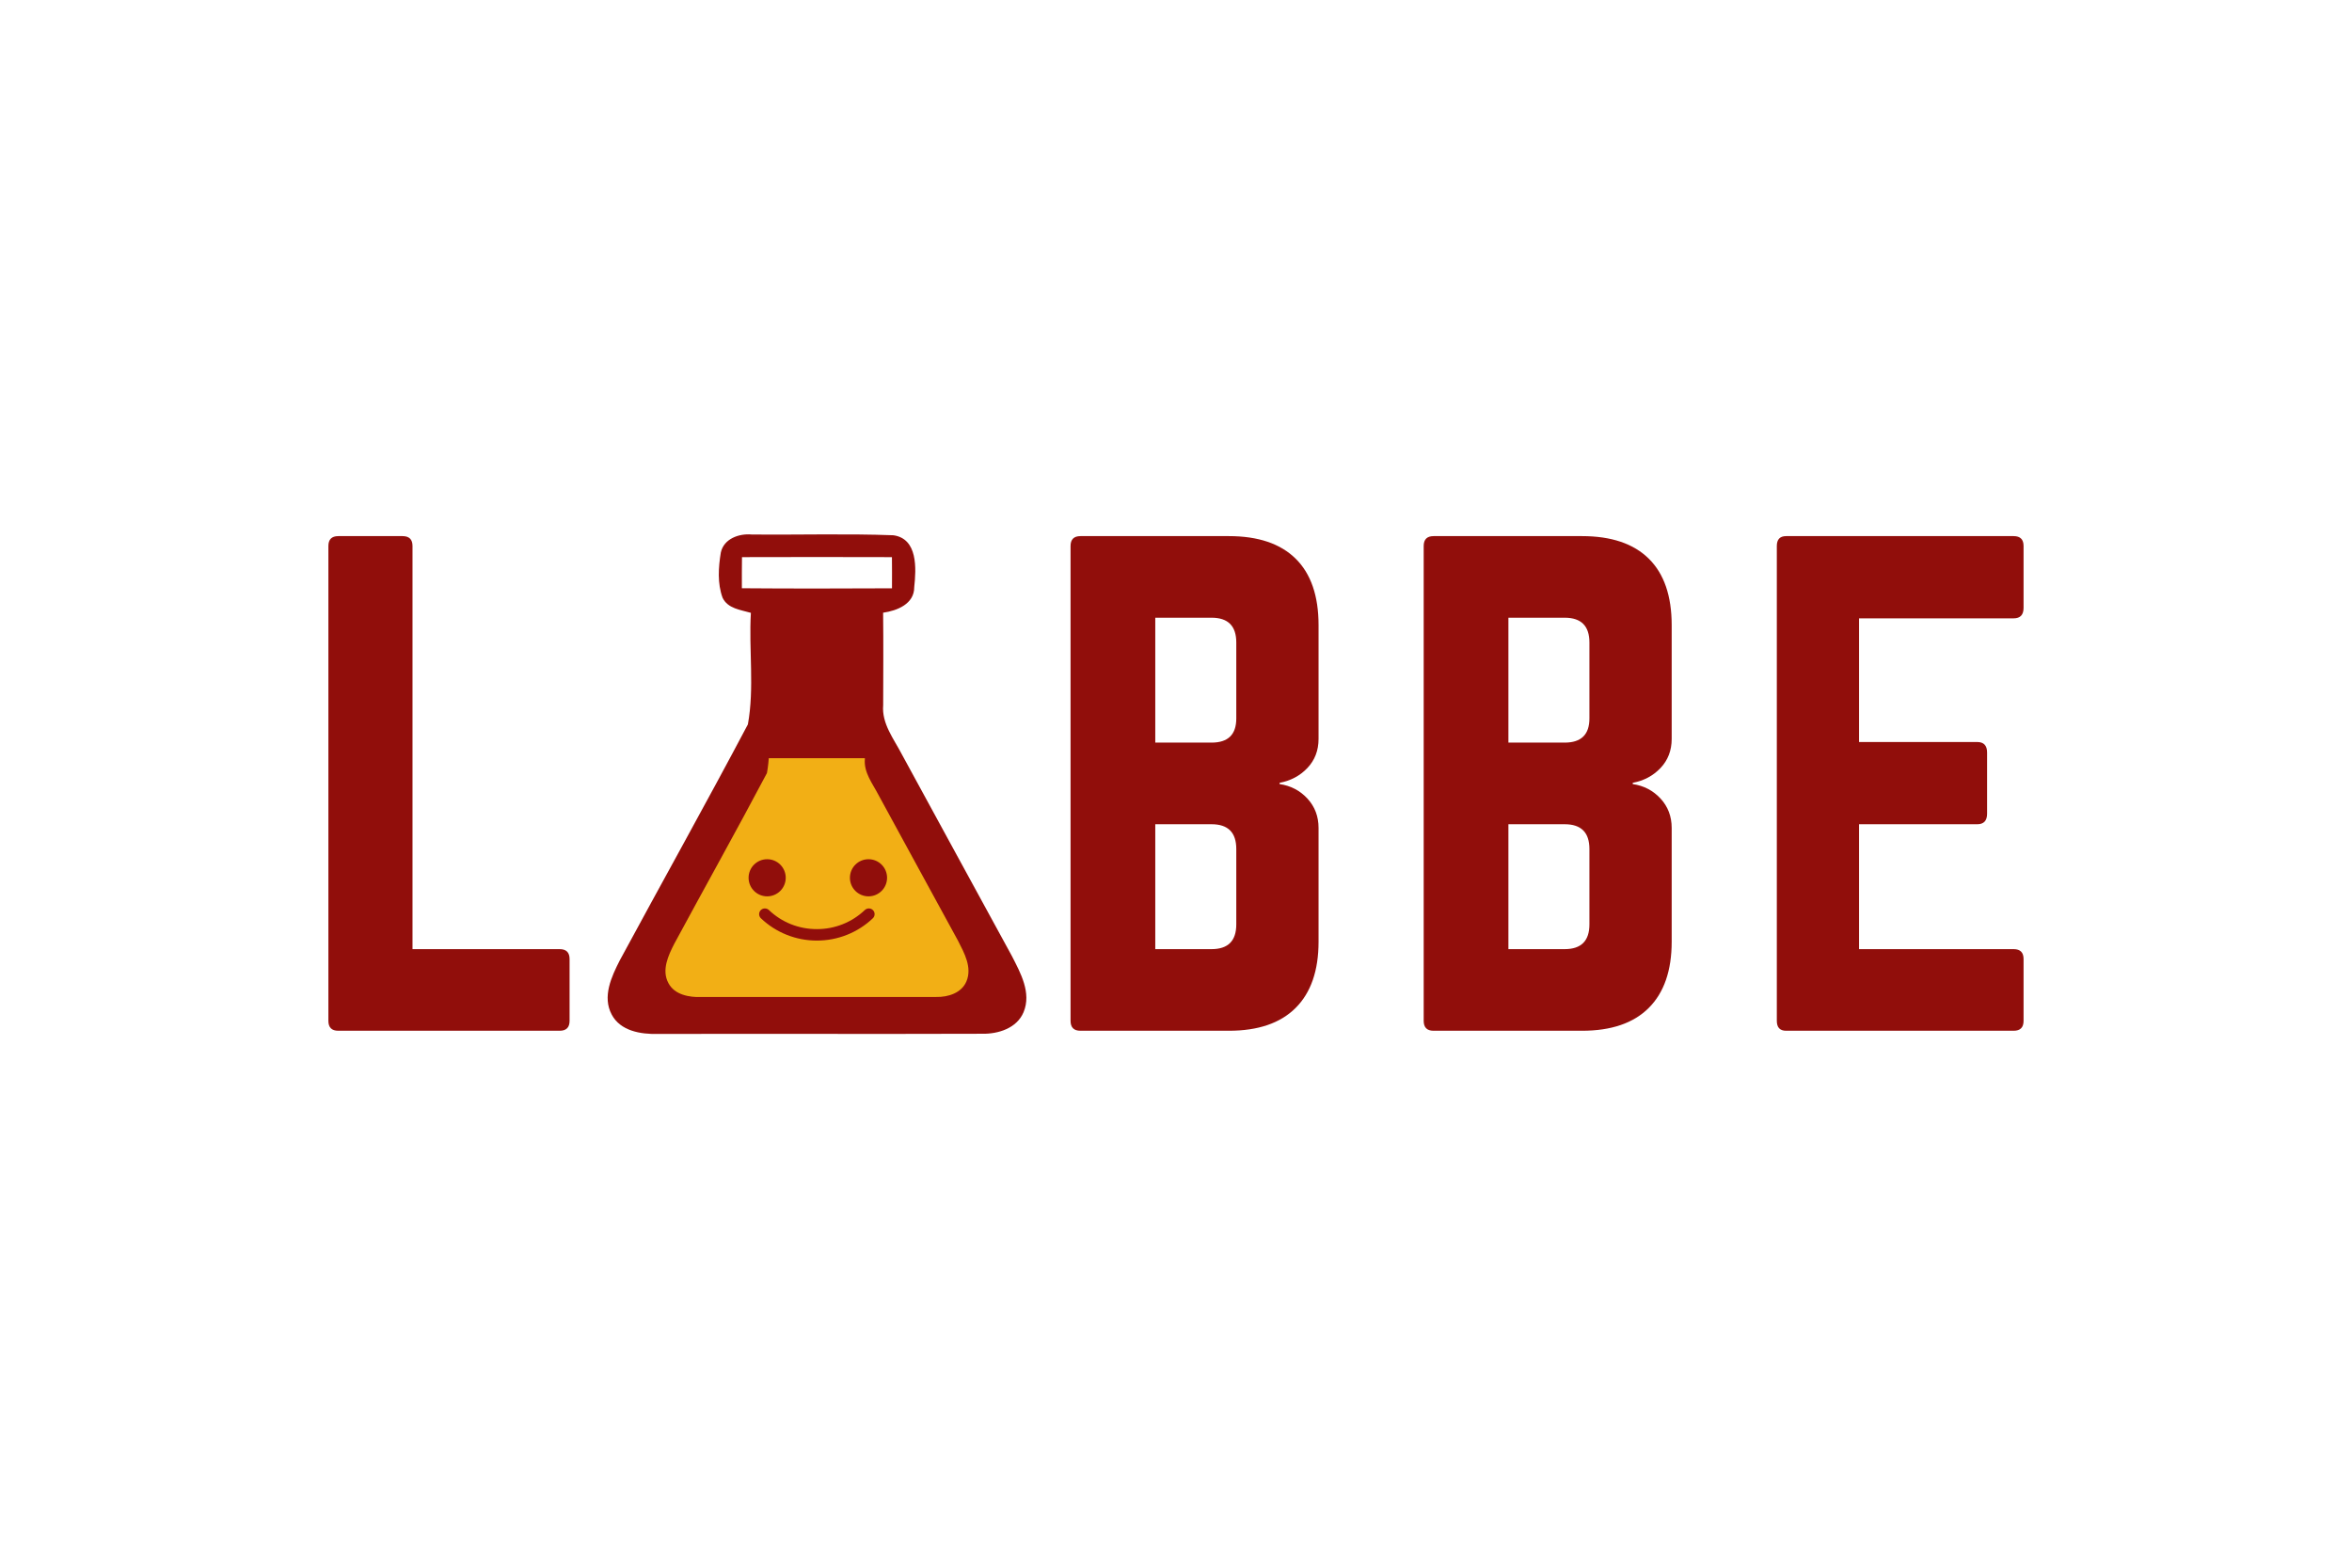
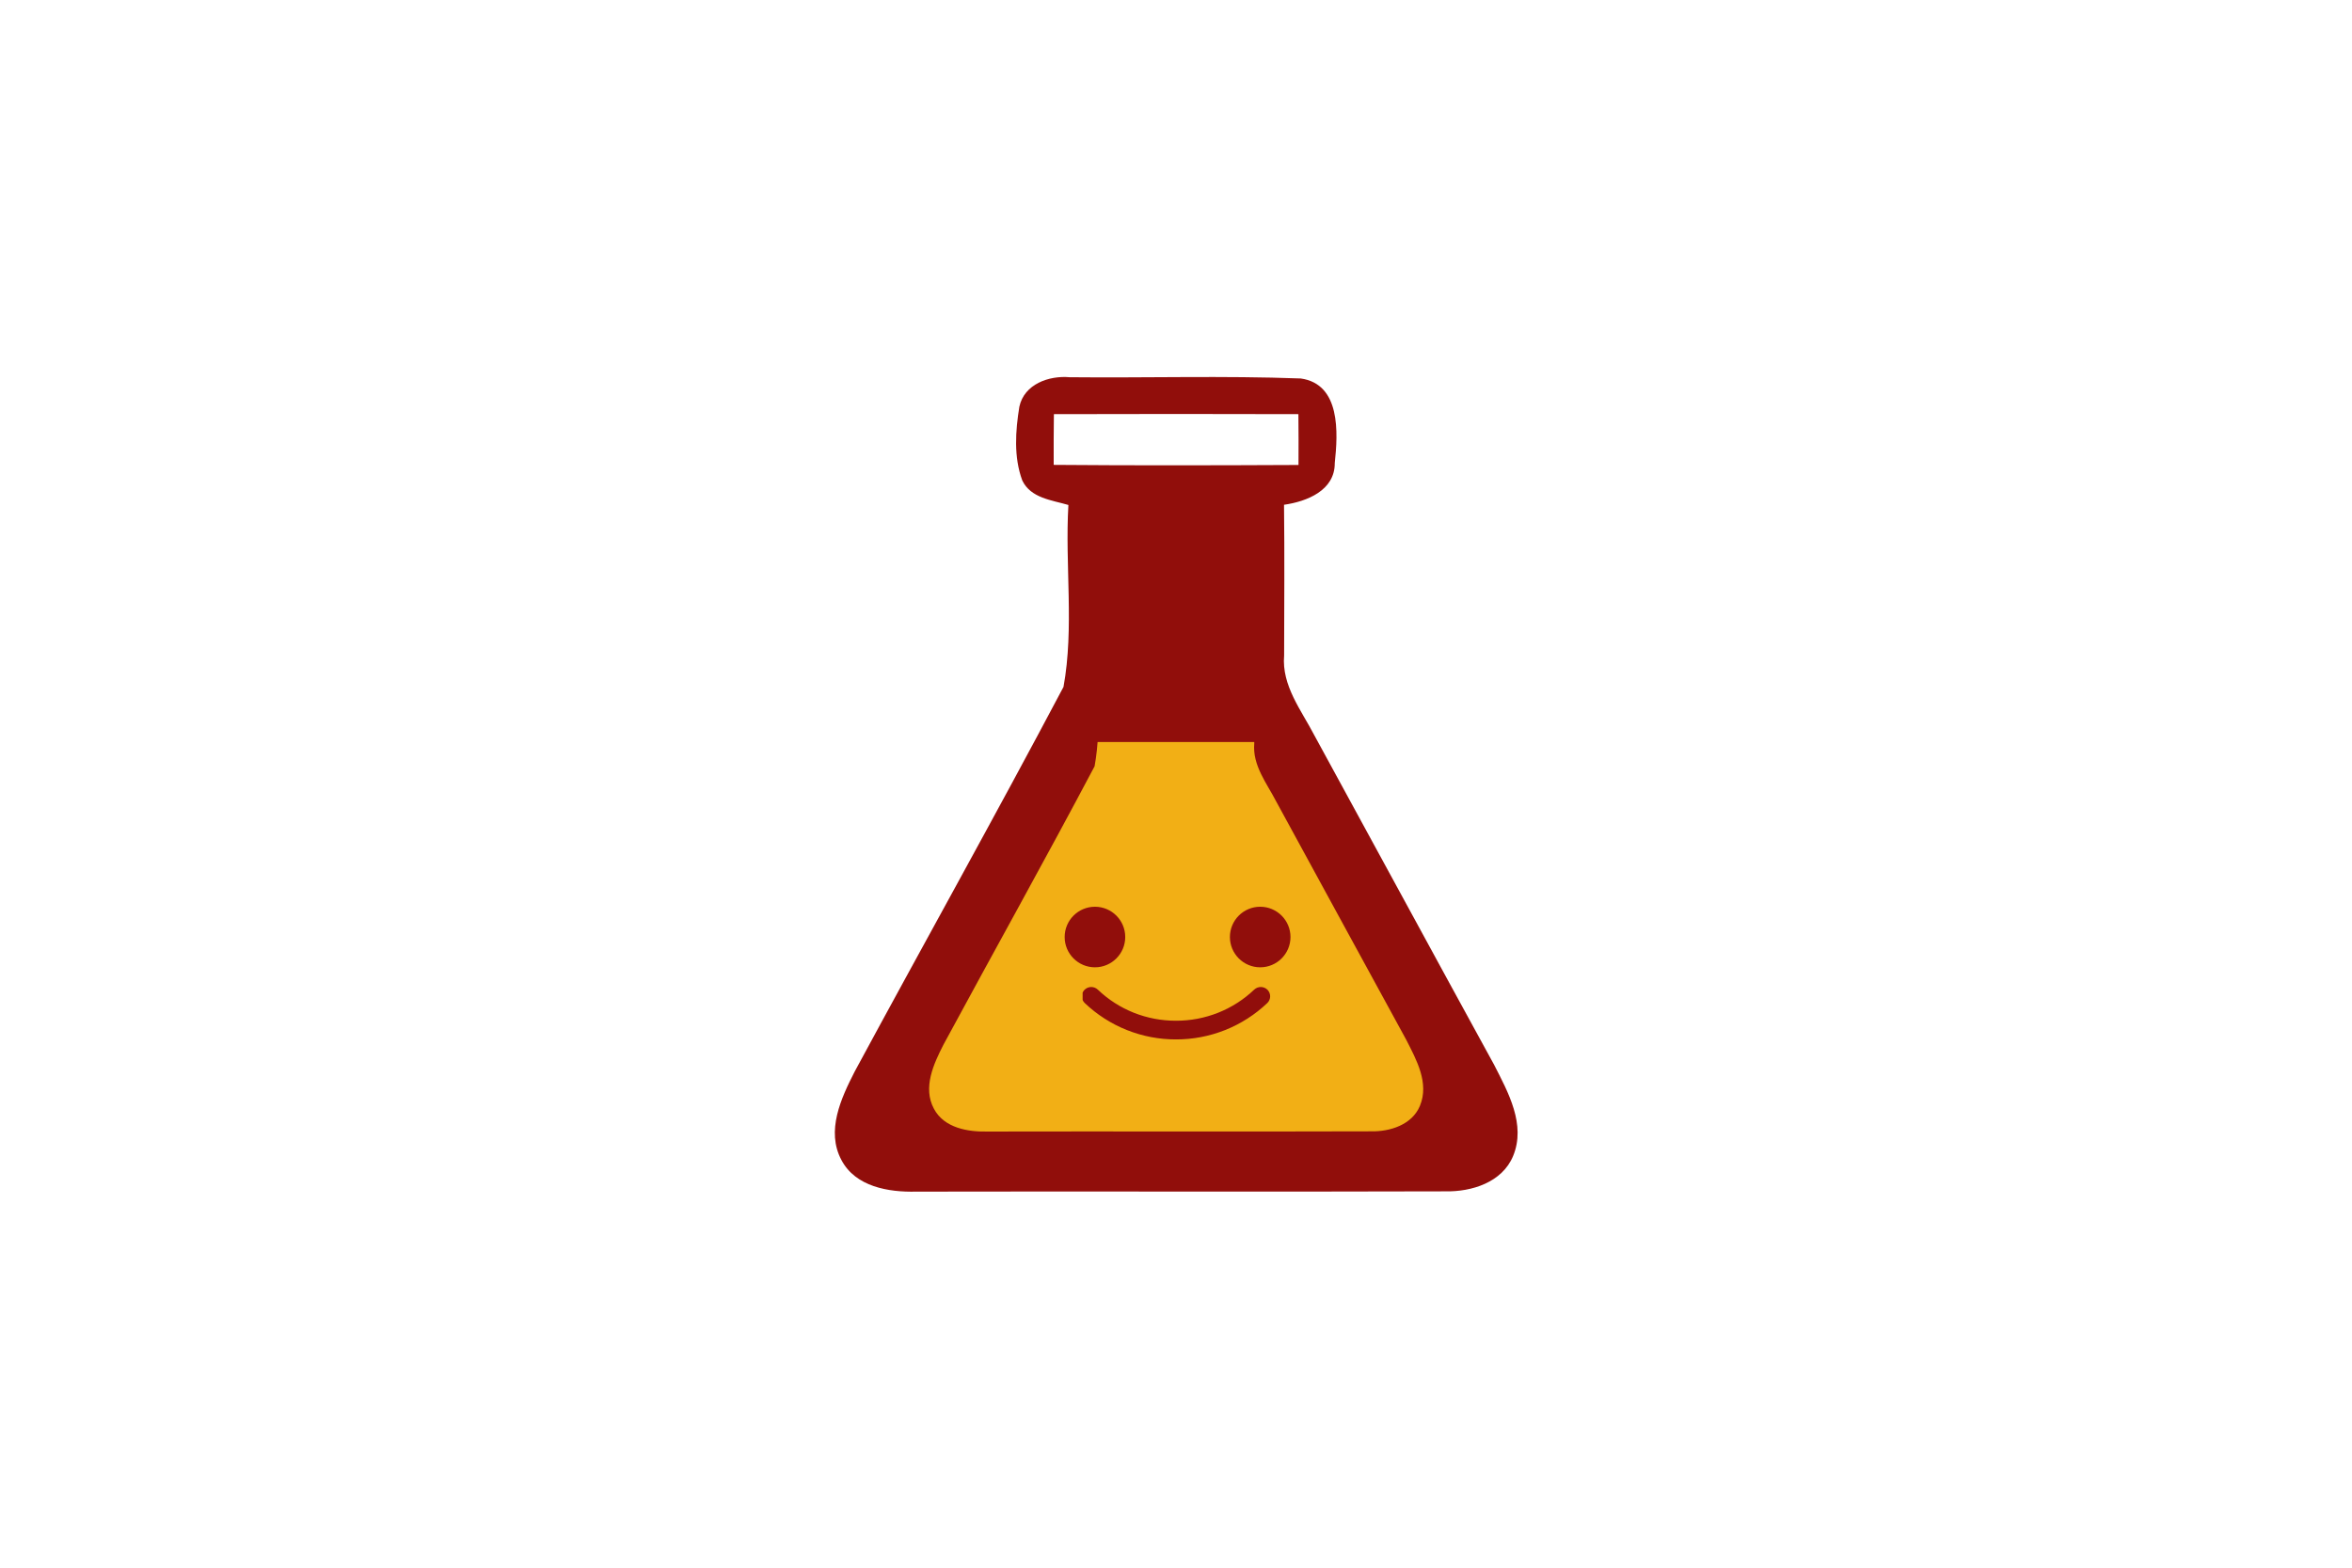
<svg xmlns="http://www.w3.org/2000/svg" width="1800" zoomAndPan="magnify" viewBox="0 0 1350 900" height="1200" preserveAspectRatio="xMidYMid meet" version="1.0">
  <defs>
-     <g />
-     <clipPath id="ae430e6c20">
-       <path d="M 178 70.199 L 420 70.199 L 420 357.801 L 178 357.801 Z M 178 70.199 " clip-rule="nonzero" />
+     <clipPath id="c6534959a0">
+       <path d="M 0.039 0.238 L 392.922 0.238 L 392.922 467.926 L 0.039 467.926 Z M 0.039 0.238 " clip-rule="nonzero" />
    </clipPath>
-     <clipPath id="1453d55399">
-       <path d="M 211 199.27 L 386 199.27 L 386 336.359 L 211 336.359 Z M 211 199.27 " clip-rule="nonzero" />
+     <clipPath id="454b7aaf6c">
+       <path d="M 54 209.98 L 338 209.98 L 338 433.793 L 54 433.793 Z M 54 209.98 " clip-rule="nonzero" />
    </clipPath>
-     <clipPath id="f9a35220ac">
-       <path d="M 259.676 257.27 L 280.996 257.27 L 280.996 278.586 L 259.676 278.586 Z M 259.676 257.27 " clip-rule="nonzero" />
+     <clipPath id="40e840ea56">
+       <path d="M 132.094 304.555 L 166.859 304.555 L 166.859 339.324 L 132.094 339.324 Z M 132.094 304.555 " clip-rule="nonzero" />
    </clipPath>
-     <clipPath id="10b73bccdf">
-       <path d="M 270.336 257.27 C 264.449 257.27 259.676 262.039 259.676 267.926 C 259.676 273.816 264.449 278.586 270.336 278.586 C 276.223 278.586 280.996 273.816 280.996 267.926 C 280.996 262.039 276.223 257.27 270.336 257.27 Z M 270.336 257.27 " clip-rule="nonzero" />
+     <clipPath id="15935f14ef">
+       <path d="M 149.477 304.555 C 139.879 304.555 132.094 312.34 132.094 321.941 C 132.094 331.539 139.879 339.324 149.477 339.324 C 159.078 339.324 166.859 331.539 166.859 321.941 C 166.859 312.34 159.078 304.555 149.477 304.555 Z M 149.477 304.555 " clip-rule="nonzero" />
    </clipPath>
-     <clipPath id="fe73c70b21">
-       <path d="M 0.676 0.27 L 21.996 0.27 L 21.996 21.586 L 0.676 21.586 Z M 0.676 0.27 " clip-rule="nonzero" />
+     <clipPath id="2d57c0fe76">
+       <path d="M 0.094 0.555 L 34.859 0.555 L 34.859 35.324 L 0.094 35.324 Z M 0.094 0.555 " clip-rule="nonzero" />
    </clipPath>
-     <clipPath id="0101161f34">
-       <path d="M 11.336 0.27 C 5.449 0.27 0.676 5.039 0.676 10.926 C 0.676 16.816 5.449 21.586 11.336 21.586 C 17.223 21.586 21.996 16.816 21.996 10.926 C 21.996 5.039 17.223 0.27 11.336 0.27 Z M 11.336 0.27 " clip-rule="nonzero" />
+     <clipPath id="237c8e7234">
+       <path d="M 17.477 0.555 C 7.879 0.555 0.094 8.34 0.094 17.941 C 0.094 27.539 7.879 35.324 17.477 35.324 C 27.078 35.324 34.859 27.539 34.859 17.941 C 34.859 8.34 27.078 0.555 17.477 0.555 Z M 17.477 0.555 " clip-rule="nonzero" />
    </clipPath>
-     <clipPath id="741f1a05c6">
-       <rect x="0" width="22" y="0" height="22" />
+     <clipPath id="658e8fa344">
+       <rect x="0" width="35" y="0" height="36" />
    </clipPath>
-     <clipPath id="c878e30d03">
-       <path d="M 317.84 257.27 L 339.16 257.27 L 339.16 278.586 L 317.84 278.586 Z M 317.84 257.27 " clip-rule="nonzero" />
+     <clipPath id="01dc753669">
+       <path d="M 226.945 304.555 L 261.711 304.555 L 261.711 339.324 L 226.945 339.324 Z M 226.945 304.555 " clip-rule="nonzero" />
    </clipPath>
-     <clipPath id="e7e8040b0b">
-       <path d="M 328.5 257.27 C 322.613 257.27 317.84 262.039 317.84 267.926 C 317.84 273.816 322.613 278.586 328.5 278.586 C 334.387 278.586 339.16 273.816 339.16 267.926 C 339.16 262.039 334.387 257.27 328.5 257.27 Z M 328.5 257.27 " clip-rule="nonzero" />
+     <clipPath id="08f554024f">
+       <path d="M 244.328 304.555 C 234.727 304.555 226.945 312.34 226.945 321.941 C 226.945 331.539 234.727 339.324 244.328 339.324 C 253.926 339.324 261.711 331.539 261.711 321.941 C 261.711 312.34 253.926 304.555 244.328 304.555 Z M 244.328 304.555 " clip-rule="nonzero" />
    </clipPath>
-     <clipPath id="55d0a71e49">
-       <path d="M 0.84 0.27 L 22.16 0.27 L 22.16 21.586 L 0.84 21.586 Z M 0.84 0.27 " clip-rule="nonzero" />
+     <clipPath id="f66d3700b5">
+       <path d="M 0.945 0.555 L 35.711 0.555 L 35.711 35.324 L 0.945 35.324 Z M 0.945 0.555 " clip-rule="nonzero" />
    </clipPath>
-     <clipPath id="97ab51218a">
-       <path d="M 11.5 0.27 C 5.613 0.27 0.84 5.039 0.84 10.926 C 0.84 16.816 5.613 21.586 11.5 21.586 C 17.387 21.586 22.16 16.816 22.16 10.926 C 22.16 5.039 17.387 0.27 11.5 0.27 Z M 11.5 0.27 " clip-rule="nonzero" />
+     <clipPath id="5a60fa129d">
+       <path d="M 18.328 0.555 C 8.727 0.555 0.945 8.34 0.945 17.941 C 0.945 27.539 8.727 35.324 18.328 35.324 C 27.926 35.324 35.711 27.539 35.711 17.941 C 35.711 8.34 27.926 0.555 18.328 0.555 Z M 18.328 0.555 " clip-rule="nonzero" />
    </clipPath>
-     <clipPath id="b6af64c372">
-       <rect x="0" width="23" y="0" height="22" />
+     <clipPath id="efe44d2374">
+       <rect x="0" width="36" y="0" height="36" />
    </clipPath>
-     <clipPath id="64919ccb85">
-       <path d="M 265.488 285.004 L 331.996 285.004 L 331.996 304 L 265.488 304 Z M 265.488 285.004 " clip-rule="nonzero" />
+     <clipPath id="39e351d65b">
+       <path d="M 142.406 350 L 250.031 350 L 250.031 381 L 142.406 381 Z M 142.406 350 " clip-rule="nonzero" />
    </clipPath>
-     <clipPath id="0970a90dd8">
-       <path d="M 0.398 0.879 L 1035.039 0.879 L 1035.039 427.121 L 0.398 427.121 Z M 0.398 0.879 " clip-rule="nonzero" />
-     </clipPath>
-     <clipPath id="14e2c56659">
-       <rect x="0" width="1036" y="0" height="428" />
-     </clipPath>
-     <clipPath id="e7cf5478d1">
-       <rect x="0" width="1036" y="0" height="428" />
+     <clipPath id="94a705ebcf">
+       <rect x="0" width="393" y="0" height="469" />
    </clipPath>
  </defs>
-   <g transform="matrix(1, 0, 0, 1, 170, 236)">
-     <g clip-path="url(#e7cf5478d1)">
-       <g clip-path="url(#ae430e6c20)">
-         <path fill="#910e0b" d="M 243.734 81.215 C 245.457 73.281 254.133 70.207 261.43 70.852 C 288.539 71.125 315.684 70.281 342.77 71.289 C 356.883 73.25 355.902 90.469 354.75 101.066 C 354.82 110.723 344.926 114.609 336.891 115.754 C 337.098 133.414 336.961 151.102 336.926 168.797 C 336.016 179.465 343.039 188.148 347.664 197.094 C 368.762 235.684 389.699 274.348 410.836 312.902 C 415.801 322.625 422.113 333.977 417.523 345.047 C 413.676 354.332 402.906 357.676 393.652 357.473 C 331.562 357.676 269.469 357.438 207.375 357.574 C 197.723 357.812 186.074 355.883 181.109 346.461 C 175.609 336.195 180.973 324.684 185.766 315.301 C 210.176 270.125 235.266 225.254 259.27 179.875 C 263.082 158.938 259.742 137.098 260.992 115.828 C 255.152 114.105 247.723 113.43 244.754 107.18 C 241.707 98.941 242.352 89.727 243.734 81.215 Z M 255.887 83.848 C 255.82 89.793 255.785 95.77 255.82 101.707 C 284.551 101.945 313.254 101.879 341.984 101.742 C 342.02 95.766 342.02 89.82 341.953 83.848 C 313.289 83.746 284.586 83.781 255.887 83.848 Z M 255.887 83.848 " fill-opacity="1" fill-rule="nonzero" />
+   <g transform="matrix(1, 0, 0, 1, 479, 216)">
+     <g clip-path="url(#94a705ebcf)">
+       <g clip-path="url(#c6534959a0)">
+         <path fill="#910e0b" d="M 106.094 17.465 C 108.902 4.531 123.047 -0.484 134.949 0.566 C 179.156 1.012 223.422 -0.363 267.582 1.281 C 290.598 4.477 289 32.555 287.125 49.84 C 287.234 65.582 271.105 71.922 258.004 73.789 C 258.336 102.586 258.113 131.43 258.059 160.281 C 256.57 177.68 268.027 191.836 275.566 206.422 C 309.973 269.352 344.109 332.398 378.582 395.27 C 386.676 411.121 396.969 429.629 389.484 447.68 C 383.211 462.824 365.648 468.273 350.559 467.941 C 249.309 468.273 148.059 467.887 46.809 468.109 C 31.066 468.496 12.07 465.355 3.977 449.992 C -4.996 433.25 3.754 414.477 11.57 399.176 C 51.371 325.512 92.281 252.34 131.43 178.344 C 137.645 144.207 132.195 108.59 134.238 73.906 C 124.711 71.098 112.598 70 107.758 59.809 C 102.789 46.375 103.84 31.344 106.094 17.465 Z M 125.914 21.762 C 125.801 31.453 125.746 41.203 125.801 50.883 C 172.652 51.273 219.457 51.16 266.309 50.938 C 266.363 41.191 266.363 31.5 266.254 21.762 C 219.512 21.598 172.707 21.652 125.914 21.762 Z M 125.914 21.762 " fill-opacity="1" fill-rule="nonzero" />
      </g>
-       <g clip-path="url(#1453d55399)">
-         <path fill="#f2af15" d="M 258.965 136.418 C 260.211 130.68 266.488 128.453 271.77 128.922 C 291.391 129.117 311.035 128.504 330.637 129.234 C 340.848 130.656 340.141 143.117 339.309 150.789 C 339.355 157.773 332.199 160.586 326.383 161.414 C 326.531 174.195 326.434 186.996 326.406 199.805 C 325.746 207.523 330.832 213.805 334.18 220.281 C 349.449 248.207 364.598 276.188 379.898 304.094 C 383.488 311.129 388.059 319.34 384.734 327.355 C 381.953 334.074 374.156 336.492 367.461 336.348 C 322.523 336.492 277.59 336.32 232.652 336.418 C 225.664 336.59 217.234 335.199 213.645 328.379 C 209.66 320.949 213.543 312.617 217.012 305.828 C 234.68 273.133 252.836 240.66 270.207 207.82 C 272.969 192.668 270.547 176.863 271.453 161.469 C 267.227 160.223 261.852 159.734 259.703 155.211 C 257.496 149.25 257.965 142.578 258.965 136.418 Z M 267.762 138.328 C 267.711 142.629 267.688 146.953 267.711 151.25 C 288.504 151.422 309.277 151.375 330.07 151.273 C 330.094 146.949 330.094 142.648 330.043 138.328 C 309.301 138.254 288.527 138.277 267.762 138.328 Z M 267.762 138.328 " fill-opacity="1" fill-rule="nonzero" />
+       <g clip-path="url(#454b7aaf6c)">
+         <path fill="#f2af15" d="M 130.941 107.488 C 132.973 98.129 143.207 94.496 151.82 95.262 C 183.812 95.582 215.848 94.586 247.809 95.773 C 264.461 98.09 263.305 118.406 261.949 130.918 C 262.027 142.309 250.355 146.898 240.875 148.246 C 241.113 169.09 240.953 189.961 240.914 210.844 C 239.836 223.434 248.129 233.676 253.582 244.234 C 278.484 289.773 303.188 335.398 328.133 380.898 C 333.992 392.371 341.441 405.766 336.023 418.828 C 331.484 429.789 318.773 433.734 307.855 433.492 C 234.582 433.734 161.309 433.453 88.035 433.613 C 76.641 433.895 62.895 431.621 57.039 420.5 C 50.547 408.387 56.879 394.801 62.535 383.727 C 91.336 330.418 120.945 277.465 149.273 223.914 C 153.773 199.211 149.828 173.434 151.305 148.336 C 144.414 146.301 135.648 145.508 132.145 138.133 C 128.547 128.41 129.309 117.531 130.941 107.488 Z M 145.281 110.598 C 145.203 117.613 145.16 124.664 145.203 131.672 C 179.105 131.953 212.98 131.875 246.883 131.711 C 246.926 124.66 246.926 117.645 246.844 110.598 C 213.02 110.477 179.148 110.52 145.281 110.598 Z M 145.281 110.598 " fill-opacity="1" fill-rule="nonzero" />
      </g>
-       <g clip-path="url(#f9a35220ac)">
-         <g clip-path="url(#10b73bccdf)">
-           <g transform="matrix(1, 0, 0, 1, 259, 257)">
-             <g clip-path="url(#741f1a05c6)">
-               <g clip-path="url(#fe73c70b21)">
-                 <g clip-path="url(#0101161f34)">
-                   <path fill="#910e0b" d="M 0.676 0.27 L 21.996 0.27 L 21.996 21.586 L 0.676 21.586 Z M 0.676 0.27 " fill-opacity="1" fill-rule="nonzero" />
+       <g clip-path="url(#40e840ea56)">
+         <g clip-path="url(#15935f14ef)">
+           <g transform="matrix(1, 0, 0, 1, 132, 304)">
+             <g clip-path="url(#658e8fa344)">
+               <g clip-path="url(#2d57c0fe76)">
+                 <g clip-path="url(#237c8e7234)">
+                   <path fill="#910e0b" d="M 0.094 0.555 L 34.859 0.555 L 34.859 35.324 L 0.094 35.324 Z M 0.094 0.555 " fill-opacity="1" fill-rule="nonzero" />
                </g>
              </g>
            </g>
          </g>
        </g>
      </g>
-       <g clip-path="url(#c878e30d03)">
-         <g clip-path="url(#e7e8040b0b)">
-           <g transform="matrix(1, 0, 0, 1, 317, 257)">
-             <g clip-path="url(#b6af64c372)">
-               <g clip-path="url(#55d0a71e49)">
-                 <g clip-path="url(#97ab51218a)">
-                   <path fill="#910e0b" d="M 0.84 0.27 L 22.16 0.27 L 22.16 21.586 L 0.84 21.586 Z M 0.84 0.27 " fill-opacity="1" fill-rule="nonzero" />
+       <g clip-path="url(#01dc753669)">
+         <g clip-path="url(#08f554024f)">
+           <g transform="matrix(1, 0, 0, 1, 226, 304)">
+             <g clip-path="url(#efe44d2374)">
+               <g clip-path="url(#f66d3700b5)">
+                 <g clip-path="url(#5a60fa129d)">
+                   <path fill="#910e0b" d="M 0.945 0.555 L 35.711 0.555 L 35.711 35.324 L 0.945 35.324 Z M 0.945 0.555 " fill-opacity="1" fill-rule="nonzero" />
                </g>
              </g>
            </g>
          </g>
        </g>
      </g>
-       <g clip-path="url(#64919ccb85)">
-         <path fill="#910e0b" d="M 326.41 286.434 C 326.727 286.133 327.09 285.906 327.496 285.75 C 327.902 285.594 328.324 285.52 328.762 285.527 C 329.199 285.535 329.617 285.625 330.02 285.797 C 330.418 285.969 330.773 286.211 331.078 286.52 C 331.383 286.832 331.613 287.191 331.773 287.598 C 331.934 288.004 332.008 288.426 332 288.863 C 331.992 289.301 331.902 289.719 331.727 290.117 C 331.555 290.516 331.309 290.867 330.992 291.172 C 328.848 293.215 326.527 295.035 324.031 296.633 C 321.539 298.23 318.914 299.578 316.164 300.676 C 313.41 301.773 310.578 302.598 307.668 303.152 C 304.758 303.707 301.824 303.984 298.859 303.977 C 295.898 303.98 292.961 303.707 290.051 303.152 C 287.145 302.598 284.312 301.77 281.562 300.676 C 278.809 299.578 276.188 298.23 273.695 296.633 C 271.199 295.031 268.879 293.211 266.734 291.172 C 266.418 290.867 266.176 290.52 266 290.117 C 265.824 289.719 265.73 289.301 265.723 288.863 C 265.715 288.426 265.793 288.004 265.953 287.598 C 266.113 287.191 266.344 286.832 266.648 286.52 C 266.957 286.211 267.309 285.969 267.711 285.797 C 268.113 285.625 268.531 285.535 268.965 285.527 C 269.402 285.52 269.824 285.594 270.23 285.75 C 270.641 285.906 271 286.133 271.32 286.434 C 275.023 289.969 279.254 292.688 284.012 294.59 C 288.781 296.469 293.73 297.406 298.859 297.398 C 303.98 297.406 308.918 296.469 313.68 294.59 C 318.445 292.688 322.684 289.969 326.398 286.434 Z M 326.41 286.434 " fill-opacity="1" fill-rule="nonzero" />
-       </g>
-       <g clip-path="url(#0970a90dd8)">
-         <g transform="matrix(1, 0, 0, 1, -0.000000000000056843, 0.000000000000056843)">
-           <g clip-path="url(#14e2c56659)">
-             <g fill="#910e0b" fill-opacity="1">
-               <g transform="translate(0.739725, 355.75)">
-                 <g>
-                   <path d="M 66.031 -46.859 L 66.031 -278.297 C 66.031 -282.078 64.133 -283.969 60.344 -283.969 L 23.422 -283.969 C 19.641 -283.969 17.75 -282.078 17.75 -278.297 L 17.75 -5.672 C 17.75 -1.891 19.641 0 23.422 0 L 150.5 0 C 154.289 0 156.188 -1.891 156.188 -5.672 L 156.188 -41.172 C 156.188 -44.961 154.289 -46.859 150.5 -46.859 Z M 66.031 -46.859 " />
-                 </g>
-               </g>
-             </g>
-             <g fill="#910e0b" fill-opacity="1">
-               <g transform="translate(199.5366, 355.75)">
-                 <g />
-               </g>
-             </g>
-             <g fill="#910e0b" fill-opacity="1">
-               <g transform="translate(313.1288, 355.75)">
-                 <g />
-               </g>
-             </g>
-             <g fill="#910e0b" fill-opacity="1">
-               <g transform="translate(426.728, 355.75)">
-                 <g>
-                   <path d="M 160.094 -232.859 L 160.094 -167.547 C 160.094 -160.922 157.961 -155.359 153.703 -150.859 C 149.441 -146.367 144.117 -143.531 137.734 -142.344 L 137.734 -141.625 C 144.117 -140.688 149.441 -137.91 153.703 -133.297 C 157.961 -128.68 160.094 -123.062 160.094 -116.438 L 160.094 -51.109 C 160.094 -34.547 155.711 -21.883 146.953 -13.125 C 138.203 -4.375 125.426 0 108.625 0 L 23.422 0 C 19.641 0 17.75 -1.891 17.75 -5.672 L 17.75 -278.297 C 17.75 -282.078 19.641 -283.969 23.422 -283.969 L 108.625 -283.969 C 125.426 -283.969 138.203 -279.648 146.953 -271.016 C 155.711 -262.379 160.094 -249.66 160.094 -232.859 Z M 112.875 -179.266 L 112.875 -222.922 C 112.875 -232.391 108.145 -237.125 98.688 -237.125 L 66.375 -237.125 L 66.375 -165.422 L 98.688 -165.422 C 108.145 -165.422 112.875 -170.035 112.875 -179.266 Z M 112.875 -61.047 L 112.875 -104.359 C 112.875 -113.828 108.145 -118.562 98.688 -118.562 L 66.375 -118.562 L 66.375 -46.859 L 98.688 -46.859 C 108.145 -46.859 112.875 -51.586 112.875 -61.047 Z M 112.875 -61.047 " />
-                 </g>
-               </g>
-             </g>
-             <g fill="#910e0b" fill-opacity="1">
-               <g transform="translate(629.4188, 355.75)">
-                 <g>
-                   <path d="M 160.094 -232.859 L 160.094 -167.547 C 160.094 -160.922 157.961 -155.359 153.703 -150.859 C 149.441 -146.367 144.117 -143.531 137.734 -142.344 L 137.734 -141.625 C 144.117 -140.688 149.441 -137.91 153.703 -133.297 C 157.961 -128.68 160.094 -123.062 160.094 -116.438 L 160.094 -51.109 C 160.094 -34.547 155.711 -21.883 146.953 -13.125 C 138.203 -4.375 125.426 0 108.625 0 L 23.422 0 C 19.641 0 17.75 -1.891 17.75 -5.672 L 17.75 -278.297 C 17.75 -282.078 19.641 -283.969 23.422 -283.969 L 108.625 -283.969 C 125.426 -283.969 138.203 -279.648 146.953 -271.016 C 155.711 -262.379 160.094 -249.66 160.094 -232.859 Z M 112.875 -179.266 L 112.875 -222.922 C 112.875 -232.391 108.145 -237.125 98.688 -237.125 L 66.375 -237.125 L 66.375 -165.422 L 98.688 -165.422 C 108.145 -165.422 112.875 -170.035 112.875 -179.266 Z M 112.875 -61.047 L 112.875 -104.359 C 112.875 -113.828 108.145 -118.562 98.688 -118.562 L 66.375 -118.562 L 66.375 -46.859 L 98.688 -46.859 C 108.145 -46.859 112.875 -51.586 112.875 -61.047 Z M 112.875 -61.047 " />
-                 </g>
-               </g>
-             </g>
-             <g fill="#910e0b" fill-opacity="1">
-               <g transform="translate(832.1095, 355.75)">
-                 <g>
-                   <path d="M 159.375 -278.297 L 159.375 -242.797 C 159.375 -238.773 157.484 -236.766 153.703 -236.766 L 64.953 -236.766 L 64.953 -165.766 L 132.766 -165.766 C 136.547 -165.766 138.438 -163.754 138.438 -159.734 L 138.438 -124.594 C 138.438 -120.57 136.547 -118.562 132.766 -118.562 L 64.953 -118.562 L 64.953 -46.859 L 153.703 -46.859 C 157.484 -46.859 159.375 -44.961 159.375 -41.172 L 159.375 -5.672 C 159.375 -1.891 157.484 0 153.703 0 L 23.078 0 C 19.523 0 17.75 -1.891 17.75 -5.672 L 17.75 -278.297 C 17.75 -282.078 19.523 -283.969 23.078 -283.969 L 153.703 -283.969 C 157.484 -283.969 159.375 -282.078 159.375 -278.297 Z M 159.375 -278.297 " />
-                 </g>
-               </g>
-             </g>
-           </g>
-         </g>
+       <g clip-path="url(#39e351d65b)">
+         <path fill="#910e0b" d="M 240.922 352.117 C 241.18 351.875 241.457 351.66 241.754 351.473 C 242.055 351.285 242.367 351.125 242.695 351 C 243.023 350.871 243.363 350.777 243.711 350.719 C 244.055 350.656 244.406 350.629 244.758 350.633 C 245.109 350.641 245.461 350.68 245.805 350.754 C 246.148 350.828 246.484 350.938 246.809 351.074 C 247.129 351.215 247.438 351.383 247.73 351.582 C 248.02 351.781 248.289 352.004 248.539 352.254 C 248.781 352.508 249 352.785 249.191 353.078 C 249.379 353.375 249.539 353.688 249.668 354.016 C 249.797 354.344 249.895 354.68 249.957 355.027 C 250.02 355.375 250.047 355.723 250.039 356.074 C 250.035 356.43 249.992 356.777 249.918 357.121 C 249.844 357.465 249.734 357.797 249.594 358.121 C 249.453 358.445 249.281 358.75 249.082 359.039 C 248.879 359.328 248.652 359.594 248.398 359.84 C 244.898 363.168 241.113 366.141 237.047 368.746 C 232.98 371.352 228.703 373.551 224.215 375.34 C 219.727 377.129 215.109 378.473 210.363 379.379 C 205.617 380.285 200.832 380.73 196 380.719 C 191.168 380.73 186.383 380.281 181.637 379.379 C 176.895 378.473 172.277 377.125 167.793 375.336 C 163.305 373.547 159.031 371.352 154.965 368.742 C 150.898 366.137 147.117 363.168 143.617 359.84 C 143.363 359.594 143.133 359.328 142.93 359.039 C 142.73 358.75 142.559 358.445 142.414 358.121 C 142.273 357.801 142.164 357.465 142.09 357.121 C 142.016 356.777 141.973 356.43 141.969 356.078 C 141.961 355.723 141.988 355.375 142.051 355.027 C 142.113 354.68 142.211 354.344 142.34 354.016 C 142.469 353.688 142.629 353.375 142.82 353.078 C 143.012 352.781 143.23 352.508 143.477 352.254 C 143.723 352.004 143.992 351.781 144.285 351.582 C 144.578 351.383 144.883 351.215 145.207 351.074 C 145.531 350.938 145.867 350.828 146.211 350.754 C 146.555 350.68 146.902 350.641 147.254 350.633 C 147.609 350.629 147.957 350.656 148.305 350.719 C 148.652 350.777 148.988 350.871 149.32 351 C 149.648 351.125 149.961 351.285 150.258 351.473 C 150.559 351.66 150.836 351.875 151.09 352.117 C 157.137 357.879 164.031 362.312 171.785 365.414 C 179.566 368.48 187.637 370.008 196 369.992 C 204.348 370.008 212.402 368.48 220.168 365.414 C 227.934 362.312 234.848 357.879 240.906 352.117 Z M 240.922 352.117 " fill-opacity="1" fill-rule="nonzero" />
      </g>
    </g>
  </g>
</svg>
